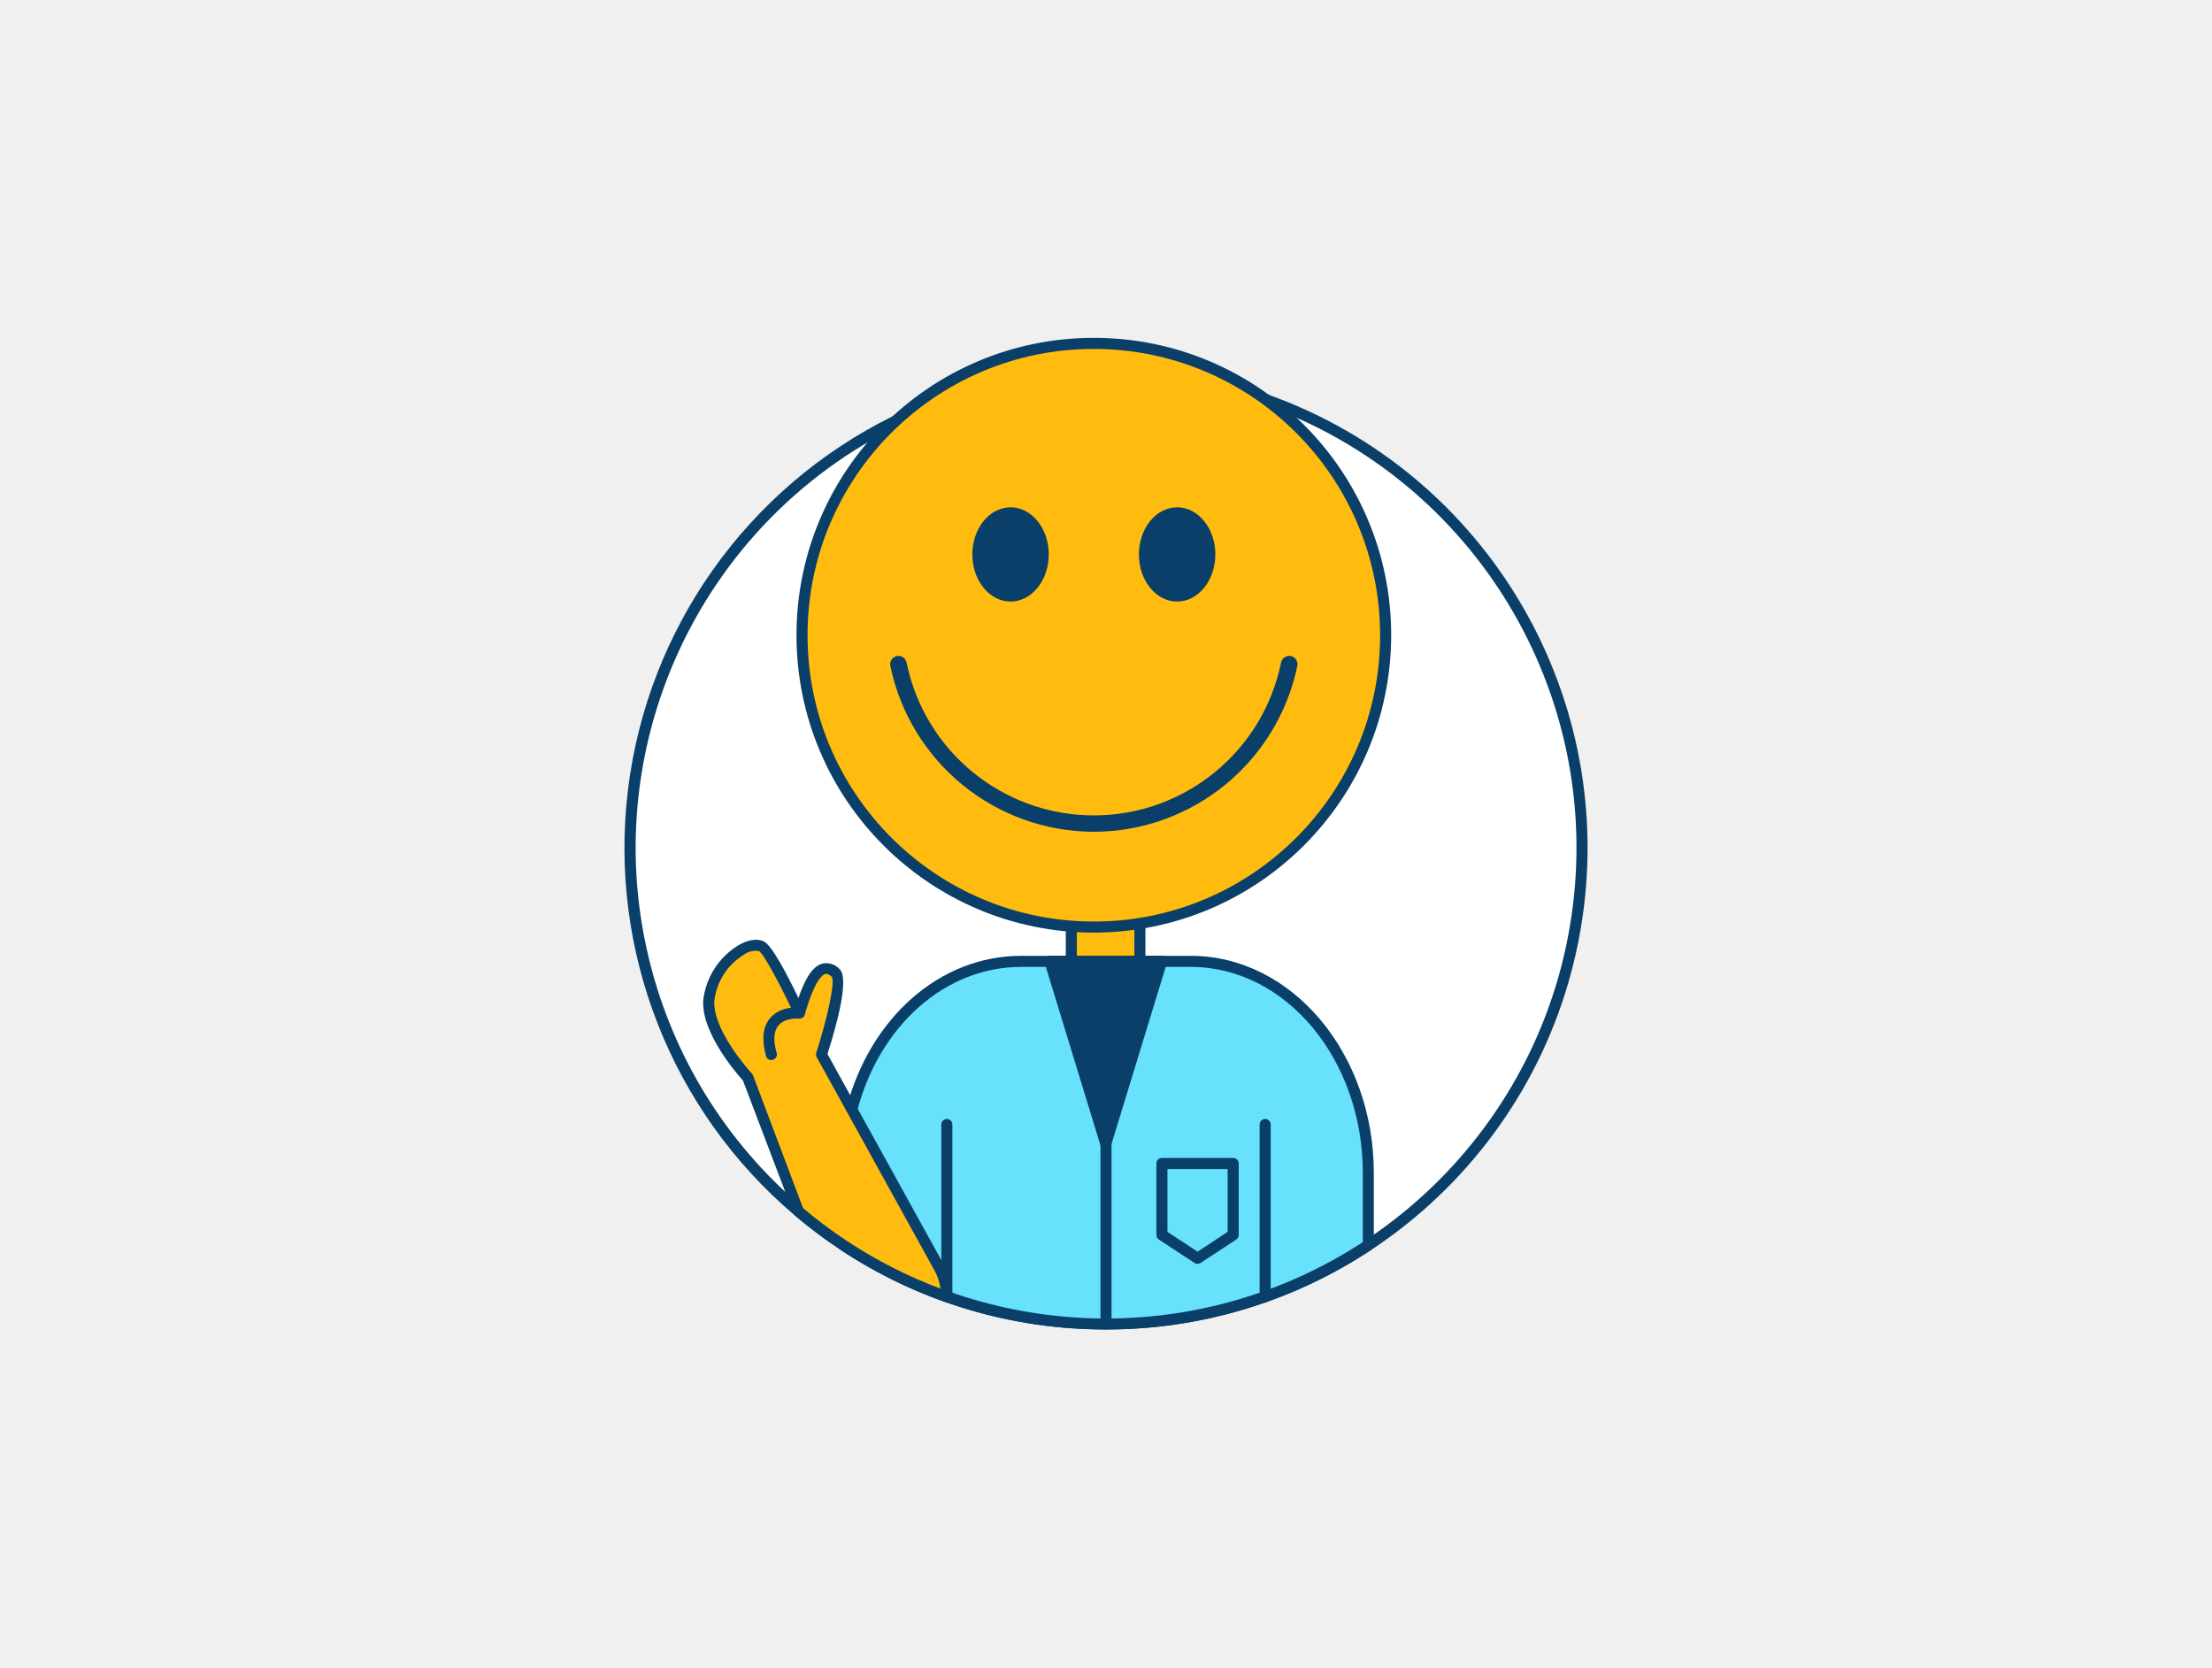
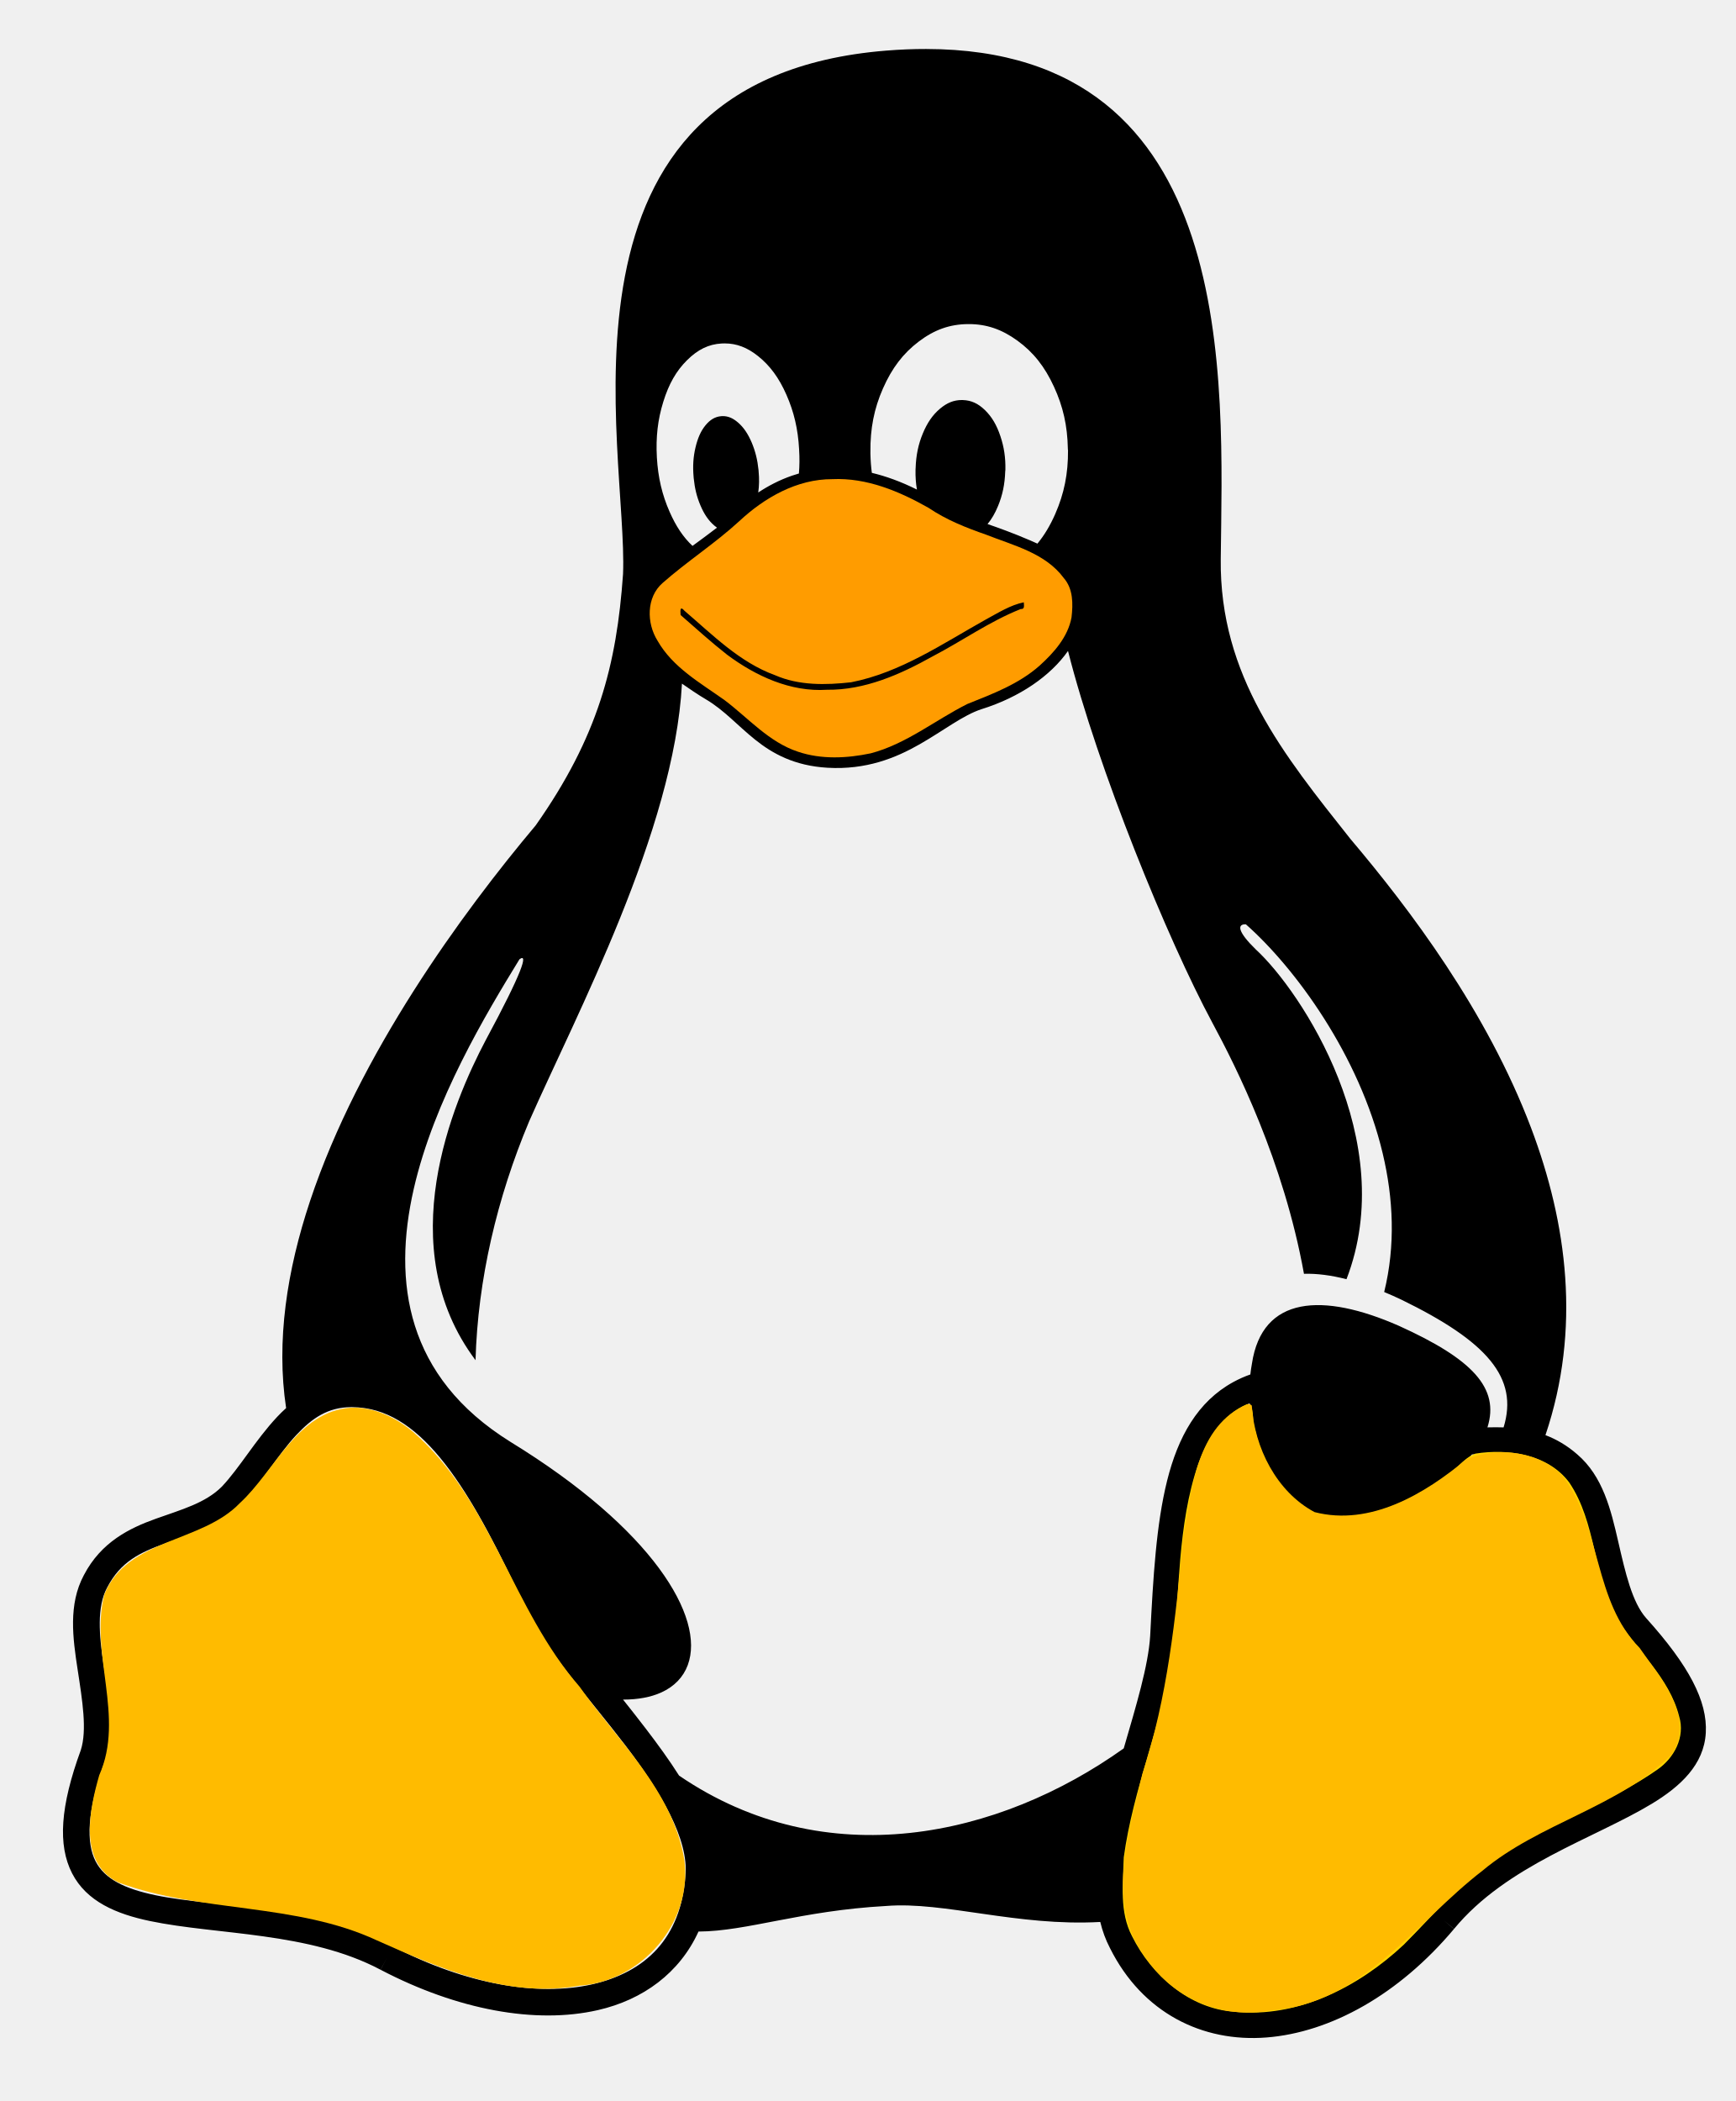
- <svg xmlns="http://www.w3.org/2000/svg" id="_280_smiley_face_outline" data-name="#280_smiley_face_outline" viewBox="0 0 400 300" width="406" height="306" class="illustration styles_illustrationTablet__1DWOa">
-   <path d="M286.07,152.58A86,86,0,0,1,152.56,224.4a83.62,83.62,0,0,1-8.15-6.11A86.07,86.07,0,0,1,162,75.36h0a86.25,86.25,0,0,1,66.9-3.85s0,0,0,0A86.08,86.08,0,0,1,286.07,152.58Z" fill="#fff" />
-   <path d="M200,239.65a86.66,86.66,0,0,1-48-14.41,85.32,85.32,0,0,1-8.25-6.19A87.06,87.06,0,0,1,161.48,74.5l.08,0a87.26,87.26,0,0,1,67.68-3.89h0s0,0,.08,0A87.06,87.06,0,0,1,200,239.65ZM162.51,76.21l-.08.05a85.06,85.06,0,1,0,66.16-3.81l-.08,0a85.29,85.29,0,0,0-66,3.79Z" fill="#093f68" />
-   <rect x="193.73" y="162.98" width="12.4" height="16.23" fill="#ffbc0e" />
-   <path d="M206.13,180.22h-12.4a1,1,0,0,1-1-1V163a1,1,0,0,1,1-1h12.4a1,1,0,0,1,1,1v16.24A1,1,0,0,1,206.13,180.22Zm-11.4-2h10.4V164h-10.4Z" fill="#093f68" />
-   <path d="M247.44,211.35V224.4a86,86,0,0,1-94.88,0V211.35A44.5,44.5,0,0,1,154,199.86c4.09-15.51,16.25-26.77,30.62-26.77h30.68C233.07,173.09,247.44,190.22,247.44,211.35Z" fill="#68e1fd" />
-   <path d="M200,239.65a86.66,86.66,0,0,1-48-14.41,1,1,0,0,1-.45-.84V211.35a45.89,45.89,0,0,1,1.51-11.75c4.34-16.45,17-27.51,31.59-27.51h30.68c18.25,0,33.1,17.61,33.1,39.26V224.4a1,1,0,0,1-.45.84,86.66,86.66,0,0,1-48,14.41Zm-46.44-15.79a85,85,0,0,0,92.88,0V211.35c0-20.55-13.95-37.26-31.1-37.26H184.66c-13.63,0-25.55,10.46-29.65,26a43.61,43.61,0,0,0-1.45,11.23Zm93.88.54h0Z" fill="#093f68" />
-   <path d="M171.22,234.71a1,1,0,0,1-1-1V202.59a1,1,0,0,1,2,0v31.12A1,1,0,0,1,171.22,234.71Z" fill="#093f68" />
-   <path d="M228.78,234.71a1,1,0,0,1-1-1V202.59a1,1,0,0,1,2,0v31.12A1,1,0,0,1,228.78,234.71Z" fill="#093f68" />
-   <polygon points="200 206.07 189.89 173.09 210.11 173.09 200 206.07" fill="#093f68" />
-   <path d="M200,207.07a1,1,0,0,1-1-.71l-10.1-33a1,1,0,0,1,.15-.88,1,1,0,0,1,.8-.41h20.22a1,1,0,0,1,.8.41,1,1,0,0,1,.15.88l-10.1,33A1,1,0,0,1,200,207.07Zm-8.75-33L200,202.66l8.75-28.57Z" fill="#093f68" />
-   <path d="M171.22,233.59v.12a85.18,85.18,0,0,1-18.66-9.31,83.62,83.62,0,0,1-8.15-6.11l-9.18-24.22s-7.45-8-7-13.93,6.69-11,9.5-9.8c1.67.73,6.9,12.09,6.9,12.09,2.59-9.08,4.88-8.79,6.58-7.2s-2.6,14.71-2.6,14.71l5.48,9.92,15.83,28.67A10.21,10.21,0,0,1,171.22,233.59Z" fill="#ffbc0e" />
-   <path d="M171.22,234.71a1,1,0,0,1-.34-.05A86.66,86.66,0,0,1,152,225.24a85.32,85.32,0,0,1-8.25-6.19,1.07,1.07,0,0,1-.28-.41l-9.12-24c-1.06-1.18-7.58-8.63-7.18-14.54a13.45,13.45,0,0,1,6.21-9.83c1.78-1.07,3.44-1.36,4.69-.82,1.47.64,4.26,6,6.31,10.26,1.32-3.82,2.68-5.76,4.31-6.21a3.24,3.24,0,0,1,3.14,1c1.8,1.7-.54,10.15-2.2,15.34l21.1,38.2a11.24,11.24,0,0,1,1.48,5.55v.12a1,1,0,0,1-1,1Zm-26-17a83.14,83.14,0,0,0,7.85,5.88,84.39,84.39,0,0,0,17,8.68A9.34,9.34,0,0,0,169,229l-21.32-38.6a1,1,0,0,1-.07-.79c1.86-5.75,3.44-12.64,2.82-13.72-.71-.65-1.08-.55-1.2-.52-.52.15-1.93,1.15-3.69,7.32a1,1,0,0,1-1.87.14c-2.36-5.12-5.48-11-6.42-11.61a3.63,3.63,0,0,0-2.82.72,11.24,11.24,0,0,0-5.25,8.25c-.37,5.43,6.71,13.11,6.78,13.18a1.15,1.15,0,0,1,.21.33Z" fill="#093f68" />
-   <circle cx="197.8" cy="114.12" r="52.77" fill="#ffbc0e" />
-   <path d="M197.8,167.89a53.77,53.77,0,1,1,53.77-53.77A53.83,53.83,0,0,1,197.8,167.89Zm0-105.54a51.77,51.77,0,1,0,51.77,51.77A51.82,51.82,0,0,0,197.8,62.35Z" fill="#093f68" />
-   <ellipse cx="182.74" cy="99.51" rx="6.91" ry="8.52" fill="#093f68" />
-   <ellipse cx="212.86" cy="99.51" rx="6.91" ry="8.52" fill="#093f68" />
-   <path d="M162.47,119.32a36.06,36.06,0,0,0,70.66,0" fill="#ffbc0e" />
-   <path d="M197.8,149.66a37.65,37.65,0,0,1-36.8-30,1.5,1.5,0,0,1,2.94-.6,34.56,34.56,0,0,0,67.72,0,1.5,1.5,0,0,1,2.94.6A37.67,37.67,0,0,1,197.8,149.66Z" fill="#093f68" />
-   <path d="M139.52,190.94a1,1,0,0,1-1-.74c-.83-3-.58-5.29.74-6.85,1.89-2.25,5.24-1.93,5.38-1.91a1,1,0,1,1-.2,2h0s-2.45-.22-3.66,1.22c-.86,1-1,2.71-.33,5a1,1,0,0,1-.7,1.23A1.27,1.27,0,0,1,139.52,190.94Z" fill="#093f68" />
-   <path d="M200,239.65a1,1,0,0,1-1-1V206.07a1,1,0,0,1,2,0v32.58A1,1,0,0,1,200,239.65Z" fill="#093f68" />
-   <path d="M216.57,227.79a1,1,0,0,1-.55-.16l-6.46-4.24a1,1,0,0,1-.45-.83V209.64a1,1,0,0,1,1-1H223a1,1,0,0,1,1,1v12.92a1,1,0,0,1-.45.83l-6.46,4.24A1,1,0,0,1,216.57,227.79ZM211.11,222l5.46,3.58L222,222V210.64H211.11Zm11.91.54h0Z" fill="#093f68" />
+ <svg xmlns="http://www.w3.org/2000/svg" width="708.661" height="857.815" id="svg3007" version="1.1">
+   <defs id="defs3009" />
+   <g id="layer1" transform="translate(-35.43307,63.88618)" style="display:inline">
+     <g transform="matrix(0.9115913,0,0,0.9115913,-140.973,1091.303)" style="font-style:normal;font-weight:normal;font-size:429.753px;line-height:125%;font-family:Sans;letter-spacing:0px;word-spacing:0px;fill:#000000;fill-opacity:1;stroke:none" id="text2999" />
+     <g id="layer2">
+       <g id="g4241">
+         <path id="path154" d="m 413.654,-43.886 c -5.215,-0.01 -10.655,0.209 -16.328,0.662 C 253.956,-31.678 291.979,119.785 289.851,170.505 c -2.618,37.091 -10.139,66.322 -35.648,102.583 -29.97,35.64 -72.165,93.324 -92.154,153.371 -9.434,28.34 -13.923,57.225 -9.777,84.563 -1.299,1.163 -2.535,2.381 -3.711,3.637 -8.799,9.394 -15.301,20.776 -22.545,28.44 -6.768,6.752 -16.411,9.32 -27.008,13.121 -10.601,3.804 -22.24,9.411 -29.305,22.968 0,0 0,0.005 -0.005,0.007 -0.012,0.022 -0.024,0.044 -0.036,0.067 l 0,0 c -6.396,11.946 -4.494,25.702 -2.541,38.447 1.953,12.745 3.931,24.788 1.306,32.959 -8.39,22.932 -9.461,38.794 -3.555,50.301 5.919,11.53 18.089,16.619 31.843,19.492 27.509,5.745 64.763,4.318 94.124,19.879 l 2.524,-4.762 -2.497,4.776 c 31.432,16.433 63.298,22.271 88.721,16.464 18.432,-4.21 33.395,-15.185 41.079,-32.074 19.885,-0.098 41.705,-8.52 76.659,-10.444 23.713,-1.91 53.334,8.421 87.405,6.529 0.891,3.697 2.18,7.252 3.944,10.631 0.018,0.035 0.035,0.069 0.053,0.103 13.208,26.411 37.749,38.492 63.903,36.428 26.188,-2.067 54.031,-17.508 76.538,-44.293 l -4.126,-3.468 4.158,3.429 c 21.452,-26.012 57.06,-36.798 80.671,-51.038 11.805,-7.12 21.385,-16.036 22.125,-28.986 0.74,-12.943 -6.859,-27.448 -24.332,-46.844 0,0 -0.005,-0.005 -0.005,-0.005 -0.007,-0.009 -0.014,-0.016 -0.02,-0.024 -5.741,-6.488 -8.48,-18.512 -11.423,-31.317 -2.941,-12.797 -6.224,-26.602 -16.731,-35.548 l 0,0 c -0.021,-0.018 -0.042,-0.035 -0.063,-0.053 0,0 0,0 0,0 -4.181,-3.644 -8.527,-6.117 -12.902,-7.778 14.607,-43.321 8.876,-86.459 -5.869,-125.44 C 642.551,348.783 610.958,307.097 586.829,278.58 559.822,244.514 533.405,212.171 533.926,164.401 534.73,91.494 541.945,-43.71 413.651,-43.885 Z m 17.369,112.321 c 7.28,0 13.498,2.134 19.884,6.77 6.488,4.709 11.163,10.604 14.93,18.837 3.698,8.023 5.477,15.872 5.651,25.186 0,0.244 0,0.453 0.07,0.698 0.07,9.558 -1.57,17.686 -5.198,25.988 -2.07,4.737 -4.447,8.713 -7.293,12.156 -0.966,-0.464 -1.969,-0.91 -3.01,-1.338 l 0,0 c -7.212,-3.089 -12.745,-5.055 -17.357,-6.655 1.672,-2.009 3.063,-4.392 4.287,-7.371 1.849,-4.5 2.756,-8.895 2.93,-14.128 0,-0.209 0.07,-0.384 0.07,-0.628 0.105,-5.023 -0.558,-9.314 -2.023,-13.709 -1.535,-4.605 -3.488,-7.918 -6.314,-10.674 -2.826,-2.756 -5.651,-4.012 -9.035,-4.116 -0.159,-0.01 -0.317,-0.01 -0.473,-0.01 -3.183,0.01 -5.947,1.101 -8.806,3.495 -3,2.512 -5.232,5.721 -7.081,10.186 -1.849,4.465 -2.756,8.895 -2.93,14.163 -0.035,0.209 -0.035,0.384 -0.035,0.593 -0.06,2.895 0.124,5.548 0.57,8.123 -6.513,-3.245 -12.65,-5.457 -18.41,-6.828 -0.328,-2.491 -0.518,-5.061 -0.579,-7.748 l 0,-0.733 c -0.105,-9.523 1.465,-17.686 5.128,-25.988 3.663,-8.302 8.198,-14.267 14.581,-19.116 6.384,-4.849 12.663,-7.081 20.093,-7.151 0.116,0 0.232,0 0.348,0 z m -99.642,7.889 c 4.829,0.011 9.151,1.625 13.621,5.194 4.849,3.872 8.511,8.825 11.581,15.802 3.07,6.977 4.709,13.953 5.163,22.186 l 0,0.069 c 0.22,3.458 0.193,6.712 -0.08,9.864 -0.955,0.271 -1.891,0.565 -2.808,0.881 -5.207,1.792 -9.796,4.235 -13.796,6.876 0.391,-2.763 0.449,-5.566 0.149,-8.691 -0.035,-0.174 -0.035,-0.314 -0.035,-0.488 -0.419,-4.151 -1.291,-7.639 -2.756,-11.163 -1.57,-3.663 -3.314,-6.244 -5.616,-8.232 -2.086,-1.802 -4.058,-2.629 -6.227,-2.613 -0.224,0 -0.451,0.012 -0.68,0.031 -2.442,0.209 -4.465,1.395 -6.384,3.732 -1.919,2.337 -3.174,5.232 -4.081,9.07 -0.907,3.837 -1.151,7.605 -0.767,11.93 0,0.174 0.035,0.314 0.035,0.488 0.419,4.186 1.256,7.674 2.756,11.198 1.535,3.628 3.314,6.209 5.616,8.197 0.386,0.333 0.767,0.632 1.147,0.899 -2.395,1.843 -3.538,2.693 -5.501,4.135 -1.259,0.924 -2.758,2.023 -4.5,3.307 -3.8,-3.559 -6.764,-8.033 -9.355,-13.923 -3.07,-6.977 -4.709,-13.953 -5.198,-22.186 l 0,-0.069 c -0.453,-8.232 0.349,-15.314 2.616,-22.639 2.267,-7.326 5.302,-12.628 9.698,-16.988 4.395,-4.36 8.825,-6.558 14.163,-6.837 0.417,-0.023 0.83,-0.033 1.239,-0.031 z m 45.317,57.114 c 11.225,-0.043 24.732,3.637 41.085,14.151 10.044,6.532 17.86,7.078 35.858,14.786 l 0.022,0.01 0.022,0.009 c 8.659,3.553 13.742,8.184 16.225,13.06 2.483,4.877 2.544,10.165 0.465,15.728 -4.157,11.126 -17.425,22.836 -36.044,28.65 l -0.018,0.008 -0.017,0.008 c -9.079,2.95 -16.995,9.463 -26.328,14.8 -9.333,5.337 -19.893,9.641 -34.253,8.81 0,-7e-5 0,0 0,0 -12.225,-0.713 -19.532,-4.863 -26.14,-10.173 -6.608,-5.31 -12.366,-11.982 -20.797,-16.933 l -0.022,-0.013 -0.022,-0.013 c -13.581,-7.676 -20.996,-16.555 -23.323,-24.251 -2.327,-7.697 -0.143,-14.267 6.595,-19.317 7.576,-5.677 12.838,-9.539 16.344,-12.112 3.482,-2.555 4.931,-3.514 6.04,-4.578 0.006,-0.009 0.012,-0.012 0.018,-0.017 0,0 0.005,-0.009 0.005,-0.009 5.692,-5.388 14.766,-15.205 28.444,-19.913 4.708,-1.621 9.961,-2.666 15.84,-2.689 z m 78.491,46.422 c -4.844,0.289 -9.917,2.783 -15.824,6.081 -5.907,3.298 -12.55,7.516 -19.748,11.671 -14.397,8.309 -30.971,16.254 -47.441,16.254 -16.496,0 -29.676,-7.619 -39.561,-15.452 -4.943,-3.917 -9.022,-7.862 -12.281,-10.914 -1.63,-1.526 -3.043,-2.827 -4.362,-3.843 -1.318,-1.016 -2.392,-2.023 -4.598,-2.023 l -0.106,4.636 c -0.158,1.551 -0.32,1.503 -0.256,1.546 0.103,0.068 0.615,0.244 1.212,0.704 0.969,0.747 2.315,1.964 3.912,3.46 3.194,2.991 7.439,7.104 12.665,11.245 10.452,8.282 24.987,16.78 43.374,16.78 18.413,0 35.833,-8.606 50.511,-17.076 7.339,-4.235 14.004,-8.463 19.672,-11.627 5.668,-3.164 10.436,-5.149 13.197,-5.313 l -0.366,-6.128 z m 16.367,22.034 c 12.229,48.207 40.673,117.837 58.955,151.818 9.717,18.028 29.05,56.333 37.402,102.482 5.293,-0.162 11.12,0.607 17.361,2.203 21.838,-56.615 -18.519,-117.597 -36.973,-134.58 -7.451,-7.23 -7.809,-10.469 -4.115,-10.316 20.022,17.706 46.307,53.319 55.87,93.516 4.361,18.329 5.29,37.599 0.612,56.615 2.289,0.951 4.614,1.985 6.97,3.1 35.055,17.07 48.019,31.913 41.786,52.172 -2.053,-0.072 -4.073,-0.064 -6.042,-0.017 -0.184,0.005 -0.366,0.01 -0.549,0.014 5.076,-16.058 -6.169,-27.902 -36.136,-41.461 -31.081,-13.674 -55.848,-12.314 -60.034,15.418 -0.268,1.453 -0.483,2.933 -0.648,4.435 -2.322,0.806 -4.657,1.836 -6.997,3.117 -14.595,7.986 -22.56,22.476 -26.991,40.248 -4.427,17.758 -5.696,39.225 -6.918,63.358 0,0.005 0,0.009 0,0.013 -0.746,12.135 -5.735,28.547 -10.795,45.93 -50.915,36.319 -121.581,52.054 -181.579,11.108 -4.066,-6.432 -8.73,-12.805 -13.531,-19.091 -3.066,-4.014 -6.215,-8.003 -9.347,-11.937 6.159,0.005 11.394,-1.004 15.626,-2.922 5.262,-2.386 8.959,-6.218 10.788,-11.138 3.658,-9.839 -0.016,-23.719 -11.726,-39.57 -11.709,-15.849 -31.541,-33.736 -60.683,-51.608 0,0 -0.005,0 -0.005,-0.005 -21.409,-13.319 -33.382,-29.645 -38.986,-47.37 -5.605,-17.727 -4.819,-36.896 -0.499,-55.821 8.291,-36.326 29.594,-71.656 43.186,-93.828 3.659,-2.693 1.307,4.998 -13.76,32.979 -13.504,25.582 -38.75,84.62 -4.184,130.705 0.924,-32.796 8.756,-66.244 21.904,-97.531 19.152,-43.413 59.21,-118.696 62.392,-178.698 1.64,1.191 7.277,4.995 9.789,6.423 0.005,0.008 0.011,0.008 0.016,0.009 7.349,4.328 12.868,10.654 20.016,16.398 7.163,5.756 16.11,10.728 29.629,11.516 l 0,0 c 15.779,0.913 27.805,-3.974 37.657,-9.608 9.838,-5.625 17.697,-11.851 25.143,-14.281 0.012,-0.008 0.023,-0.008 0.034,-0.011 15.734,-4.92 28.244,-13.629 35.363,-23.786 z m 99.934,275.987 c 6.373,-0.029 14.093,2.095 22.543,5.876 22.744,10.5 29.86,19.5 23.651,32.72 -5.232,9.977 -27.627,25.848 -42.976,21.662 -15.663,-4.046 -23.302,-26.616 -20.756,-43.674 1.364,-11.583 7.916,-16.54 17.538,-16.585 z m -25.733,31.171 c 1.286,20.859 11.606,42.134 29.858,46.738 19.973,5.263 48.77,-11.875 60.929,-25.853 2.424,-0.097 4.795,-0.216 7.097,-0.271 10.665,-0.258 19.611,0.351 28.75,8.345 l 0.032,0.027 0.033,0.027 c 7.024,5.951 10.362,17.196 13.258,29.794 2.895,12.598 5.211,26.318 13.894,36.092 l 0.013,0.014 0.012,0.014 c 16.694,18.526 22.06,31.047 21.604,39.04 -0.457,7.992 -6.244,13.926 -16.929,20.371 -21.362,12.884 -59.212,24.088 -83.388,53.372 -20.992,24.982 -46.59,38.703 -69.134,40.482 -22.544,1.779 -41.994,-7.577 -53.461,-30.593 l -0.026,-0.052 -0.027,-0.051 c -7.114,-13.532 -4.15,-34.888 1.842,-57.414 5.993,-22.526 14.603,-45.656 15.755,-64.456 l 0,-0.029 0,-0.029 c 1.219,-24.087 2.567,-45.123 6.614,-61.353 4.046,-16.23 10.417,-27.223 21.706,-33.4 0.526,-0.288 1.048,-0.559 1.566,-0.815 z M 179.167,510.626 c 1.685,0.007 3.468,0.147 5.368,0.435 12.778,1.936 23.922,10.87 34.657,25.432 10.736,14.562 20.726,34.44 30.995,56.49 l 0.013,0.027 0.012,0.026 c 8.252,17.224 25.666,36.163 40.423,55.483 14.757,19.32 26.178,38.713 24.691,53.557 l -0.007,0.065 -0.005,0.064 c -1.924,25.316 -16.204,39.097 -38.126,44.104 -21.915,5.005 -51.625,0.016 -81.3,-15.493 -0.009,-0.005 -0.018,-0.009 -0.026,-0.014 -32.83,-17.388 -71.886,-15.661 -96.94,-20.894 -12.53,-2.617 -20.706,-6.552 -24.459,-13.862 -3.753,-7.31 -3.837,-20.064 4.138,-41.809 l 0.035,-0.096 0.032,-0.097 c 3.944,-12.165 1.025,-25.475 -0.89,-37.968 -1.915,-12.493 -2.851,-23.857 1.415,-31.777 l 0.02,-0.036 0.019,-0.037 c 5.462,-10.528 13.473,-14.292 23.416,-17.859 9.943,-3.567 21.733,-6.369 31.044,-15.7 l 0.048,-0.049 0.048,-0.05 c 8.607,-9.08 15.072,-20.462 22.639,-28.54 6.384,-6.816 12.774,-11.333 22.404,-11.4 0.111,0 0.223,0 0.336,0 z" style="color:#000000;font-style:normal;font-variant:normal;font-weight:normal;font-stretch:normal;font-size:medium;line-height:normal;font-family:'Bitstream Vera Sans';-inkscape-font-specification:'Bitstream Vera Sans';text-indent:0;text-align:start;text-decoration:none;text-decoration-line:none;letter-spacing:normal;word-spacing:normal;text-transform:none;direction:ltr;block-progression:tb;writing-mode:lr-tb;baseline-shift:baseline;text-anchor:start;display:inline;overflow:visible;visibility:visible;fill:#000000;fill-opacity:1;stroke:none;stroke-width:309;marker:none;enable-background:accumulate" />
+         <path id="path4222" d="m 544.675,509.422 c -10.063,4.231 -16.303,14.377 -19.901,24.291 -8.725,25.368 -7.452,52.649 -10.573,78.888 -4.539,27.695 -16.08,53.942 -19.876,81.845 -0.303,10.77 -1.842,22.341 3.405,32.265 7.994,15.987 23.42,29.526 41.831,30.799 25.838,2.614 50.735,-10.154 69.138,-27.42 13.823,-13.995 26.766,-29.402 44.155,-39.206 19.152,-11.788 40.804,-19.309 59.319,-32.219 6.892,-4.716 11.495,-13.355 8.957,-21.725 -4.032,-16.051 -17.429,-26.971 -25.752,-40.56 -9.359,-17.208 -8.042,-38.524 -19.131,-54.975 -8.708,-11.608 -24.819,-13.904 -38.311,-11.805 -5.117,1.891 -8.146,7.121 -12.83,9.853 -14.456,10.418 -32.424,19.539 -50.562,15.266 -15.315,-4.63 -23.477,-20.417 -26.637,-35.051 -1.432,-3.17 0.046,-7.423 -2.276,-10.093 -0.291,-0.156 -0.634,-0.19 -0.958,-0.153 z" style="fill:#ffd300;fill-opacity:1" />
+         <path id="path4226" d="m 545.028,509.377 c -21.091,8.645 -23.01,35.162 -26.411,54.641 -3.122,32.566 -6.386,65.047 -16.677,96.281 -5.492,24.264 -15.501,53.606 1.72,75.573 11.016,16.187 31.044,24.853 50.371,21.069 37.225,-2.225 59.661,-36.19 86.764,-57.036 23.315,-19.524 55.44,-25.826 77.102,-47.315 10.197,-15.042 -4.684,-31.559 -12.922,-43.655 -18.871,-19.13 -15.494,-48.669 -30.961,-69.557 -9.429,-10.802 -27.074,-12.803 -39.788,-7.482 -16.923,14.14 -39.235,27.46 -61.981,21.596 -15.549,-8.276 -24.578,-26.384 -25.641,-43.498 -0.387,-0.446 -0.993,-0.664 -1.576,-0.616 z" style="fill:#ffbb00;fill-opacity:1" />
+         <path id="path4232" d="m 178.83,510.852 c -21.98,1.49 -31.083,25.744 -45.455,38.951 -15.68,16.397 -45.997,14.284 -55.34,37.296 -6.075,24.452 8.516,49.955 -2.081,73.816 -4.035,14.113 -8.701,35.712 7.86,43.815 34.028,12.485 72.277,8.16 105.587,23.65 25.897,11.543 53.612,23.712 82.688,18.469 25.391,-1.747 46.32,-25.844 42.777,-51.41 -4.664,-28.015 -27.058,-48.497 -42.829,-70.749 -27.468,-31.48 -35.91,-76.012 -67.891,-103.906 -7.06,-5.907 -15.922,-10.262 -25.316,-9.933 z" style="fill:#ffbb00;fill-opacity:1" />
+         <path id="path4234" d="m 376.24,132.514 c -12.735,-0.004 -24.934,5.516 -34.492,13.721 -6.223,5.335 -12.051,11.161 -18.875,15.764 -5.726,4.404 -11.881,8.35 -17.069,13.397 -4.618,4.925 -5.286,12.468 -2.682,18.526 3.296,8.403 10.317,14.701 17.567,19.739 6.948,4.216 13.66,8.857 19.553,14.486 7.624,6.97 16.234,13.828 26.741,15.49 7.147,1.268 14.546,0.914 21.675,-0.295 12.869,-2.678 23.78,-10.376 34.774,-17.139 5.272,-3.471 11.287,-5.404 17.131,-7.637 12.096,-5.077 23.924,-13.059 29.837,-25.152 3.371,-6.646 3.272,-15.197 -1.425,-21.201 -6.191,-8.197 -16.468,-11.366 -25.637,-14.96 -8.965,-3.355 -18.383,-5.892 -26.4,-11.322 -12.19,-7.611 -26.091,-13.552 -40.697,-13.416 z m 77.996,48.437 c 0.349,1.353 0.134,2.828 0.203,4.226 -7.775,1.738 -14.344,6.589 -21.22,10.36 -15.653,9.171 -31.538,19.099 -49.658,22.415 -5.938,0.967 -12.25,0.973 -18.347,0.648 -11.808,-1.385 -22.974,-6.579 -32.445,-13.709 -7.394,-5.258 -13.711,-11.811 -20.637,-17.625 0.352,-1.437 -0.031,-3.438 0.387,-4.526 4.53,2.312 7.69,6.355 11.598,9.562 8.952,8.358 19.083,15.802 30.835,19.652 5.682,2.125 11.752,2.864 17.793,2.606 10.419,0.387 20.53,-3.08 29.959,-7.181 15.028,-6.652 28.531,-16.253 43.105,-23.692 2.669,-1.245 5.48,-2.408 8.426,-2.737 z" style="fill:#ffbb00;fill-opacity:1" />
+         <path id="path4236" d="m 570.879,477.086 c -7.043,-0.194 -14.037,4.122 -16.234,10.961 -3.04,9.199 -2.376,19.392 0.335,28.597 3.138,9.754 9.502,20.041 20.163,22.495 11.122,2.021 22.162,-3.218 30.998,-9.549 7.024,-5.281 14.554,-12.268 14.545,-21.761 -0.234,-8.773 -8.004,-14.624 -14.812,-18.821 -10.659,-6.095 -22.458,-11.868 -34.996,-11.922 z" style="fill:#000000;fill-opacity:1" />
+         <path id="path4238" d="m 375.327,131.747 c -14.443,-0.065 -27.747,7.561 -38.043,17.179 -9.863,9.057 -21.22,16.348 -31.266,25.203 -6.713,5.856 -6.579,16.406 -2.095,23.556 6.213,10.945 17.511,17.246 27.434,24.319 9.719,7.341 18.064,17.13 29.978,21.041 9.511,3.21 19.943,2.688 29.643,0.649 14.502,-3.791 26.362,-13.588 39.493,-20.161 10.335,-4.123 21.05,-8.152 29.517,-15.675 5.82,-5.263 11.553,-11.716 13.004,-19.67 0.636,-5.496 0.71,-11.634 -3.159,-16.064 -7.499,-10.187 -20.534,-13.291 -31.697,-17.698 -8.201,-2.855 -16.321,-6.075 -23.544,-10.976 -11.937,-6.758 -25.278,-12.363 -39.266,-11.703 z m 78.177,50.288 c 0.025,1.176 0.512,2.907 -1.248,2.737 -12.706,5.03 -23.967,13.083 -36.022,19.351 -13.26,7.413 -27.688,13.796 -43.123,13.611 -14.882,0.973 -29.072,-5.599 -40.768,-14.31 -6.545,-5.135 -12.71,-10.73 -18.975,-16.197 -0.146,-1.773 -0.304,-3.966 1.605,-1.708 11.484,9.813 22.485,21.019 36.994,26.287 9.758,4.252 20.64,4.031 31.004,2.874 20.183,-3.933 37.479,-15.838 55.136,-25.692 4.893,-2.638 9.995,-5.881 15.396,-6.955 z" style="fill:#ff9c00;fill-opacity:1" />
+       </g>
+     </g>
+   </g>
</svg>
